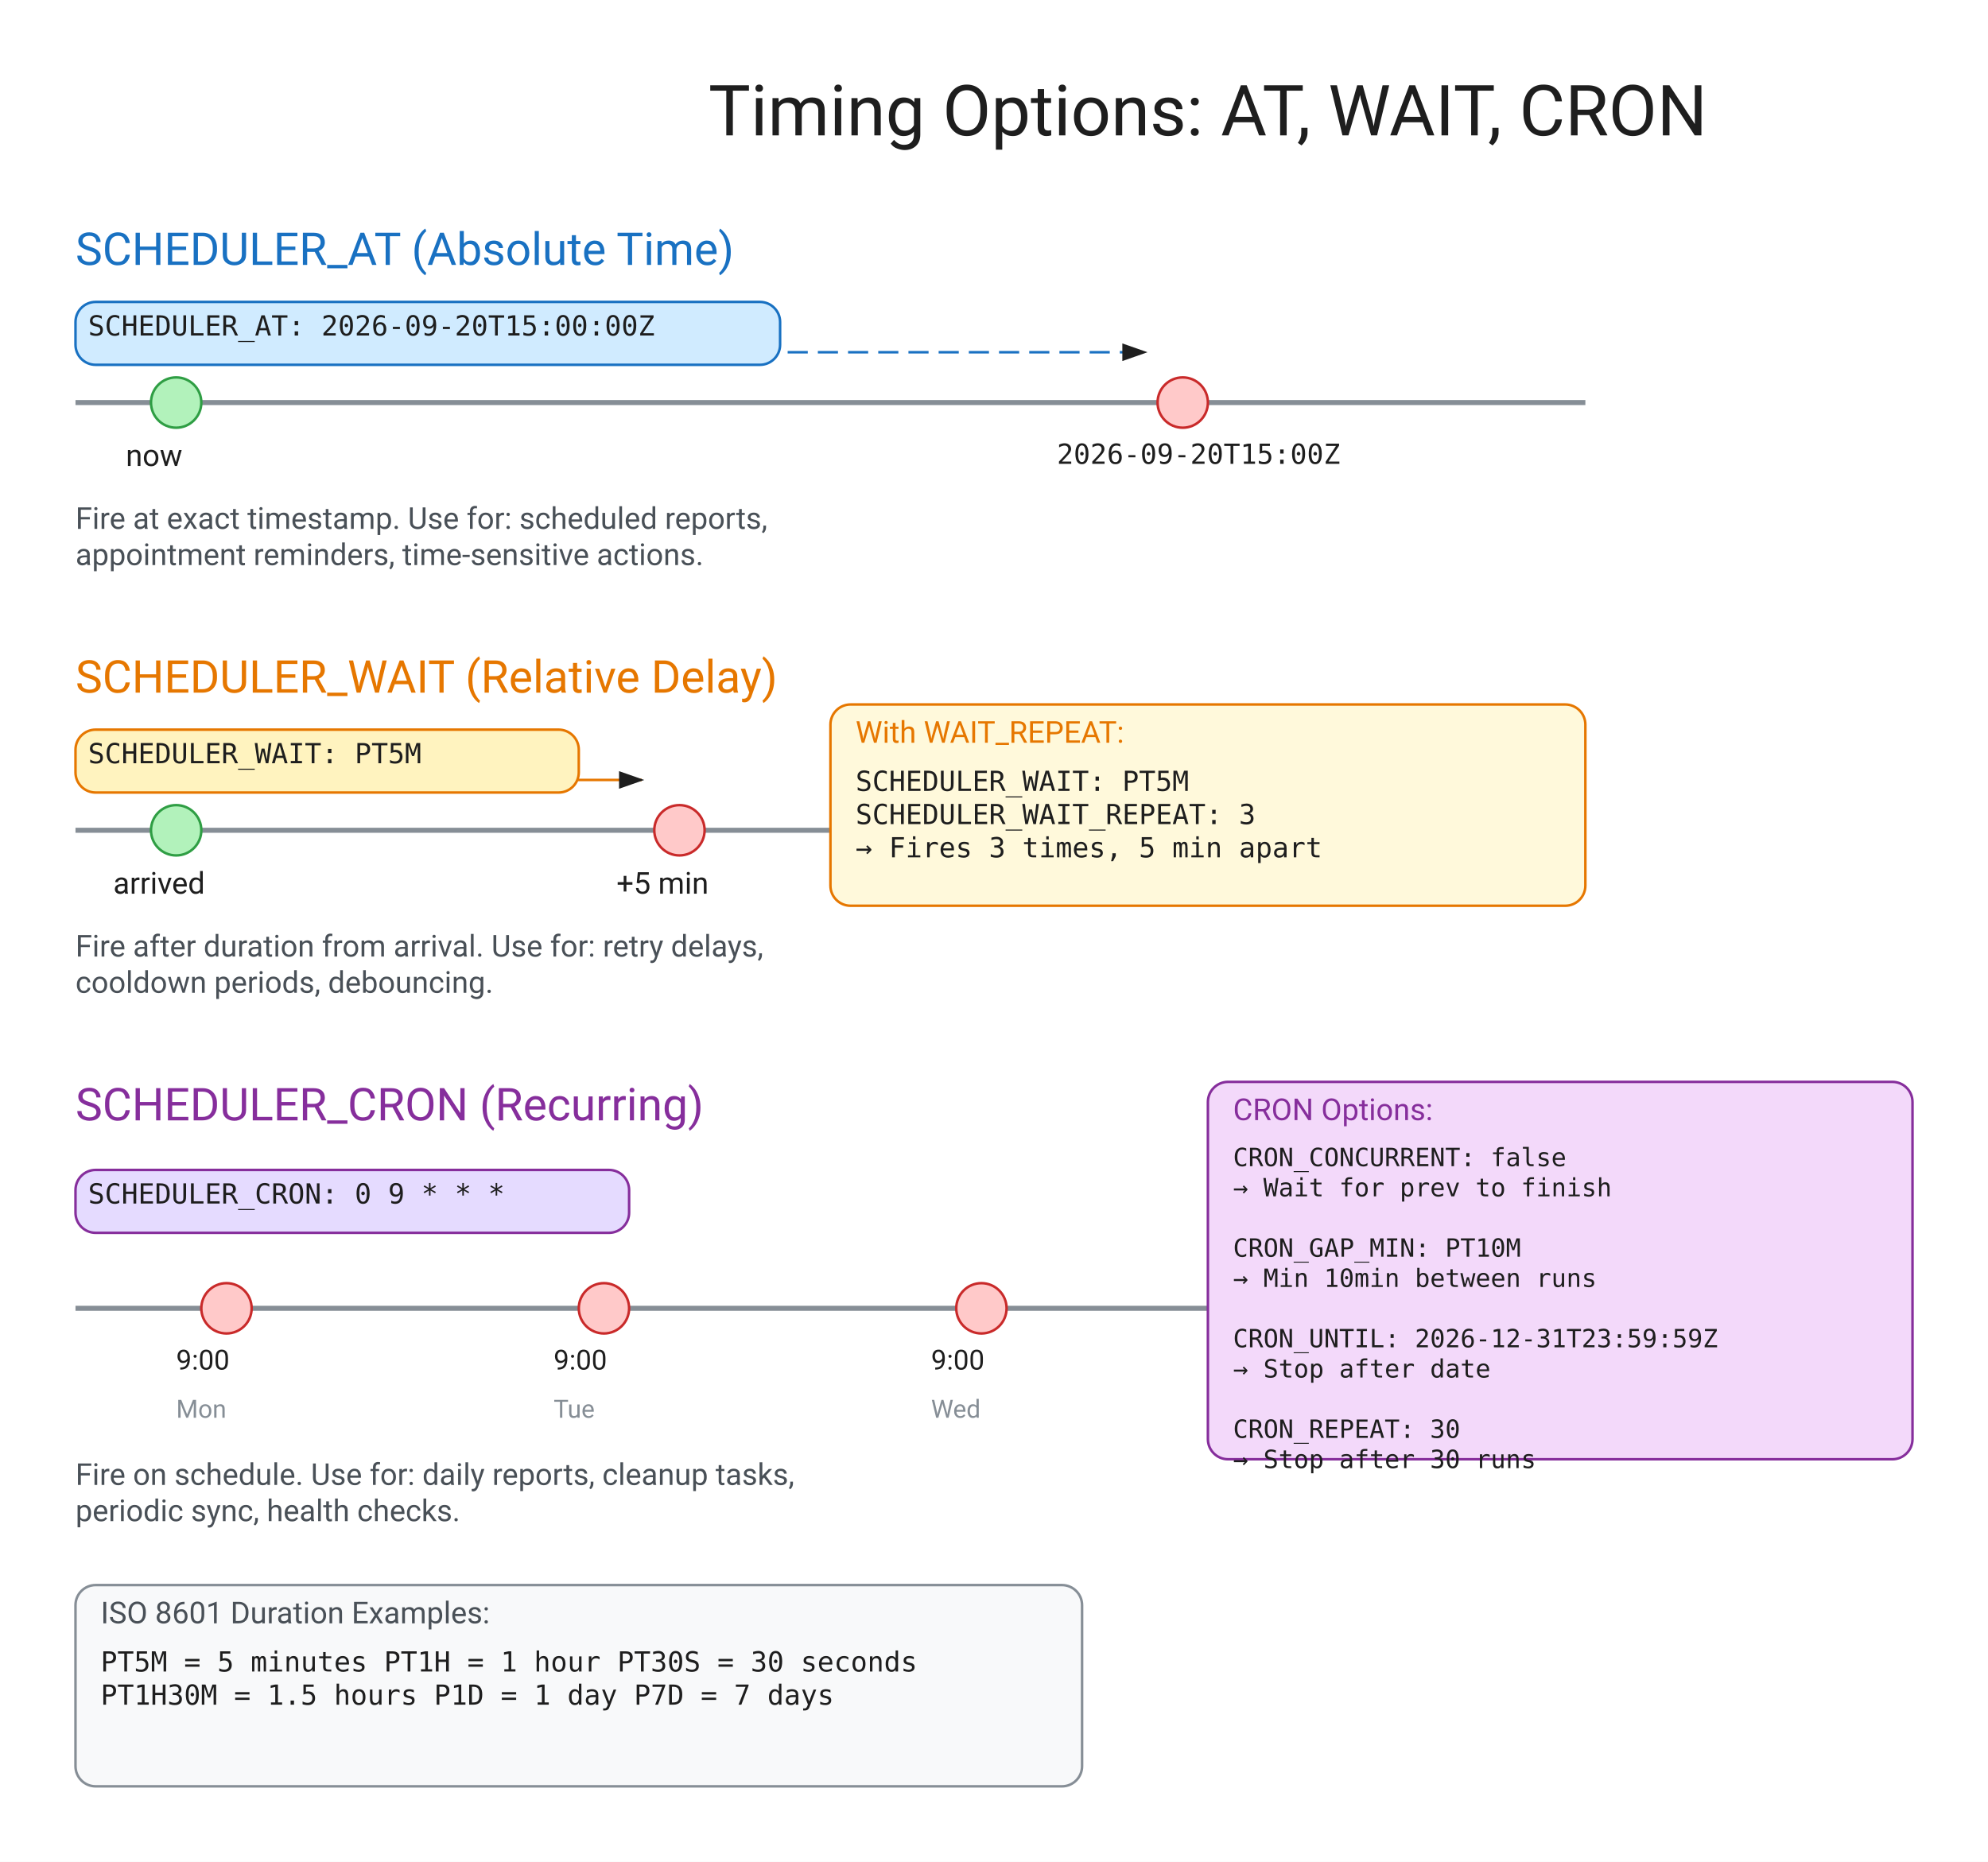
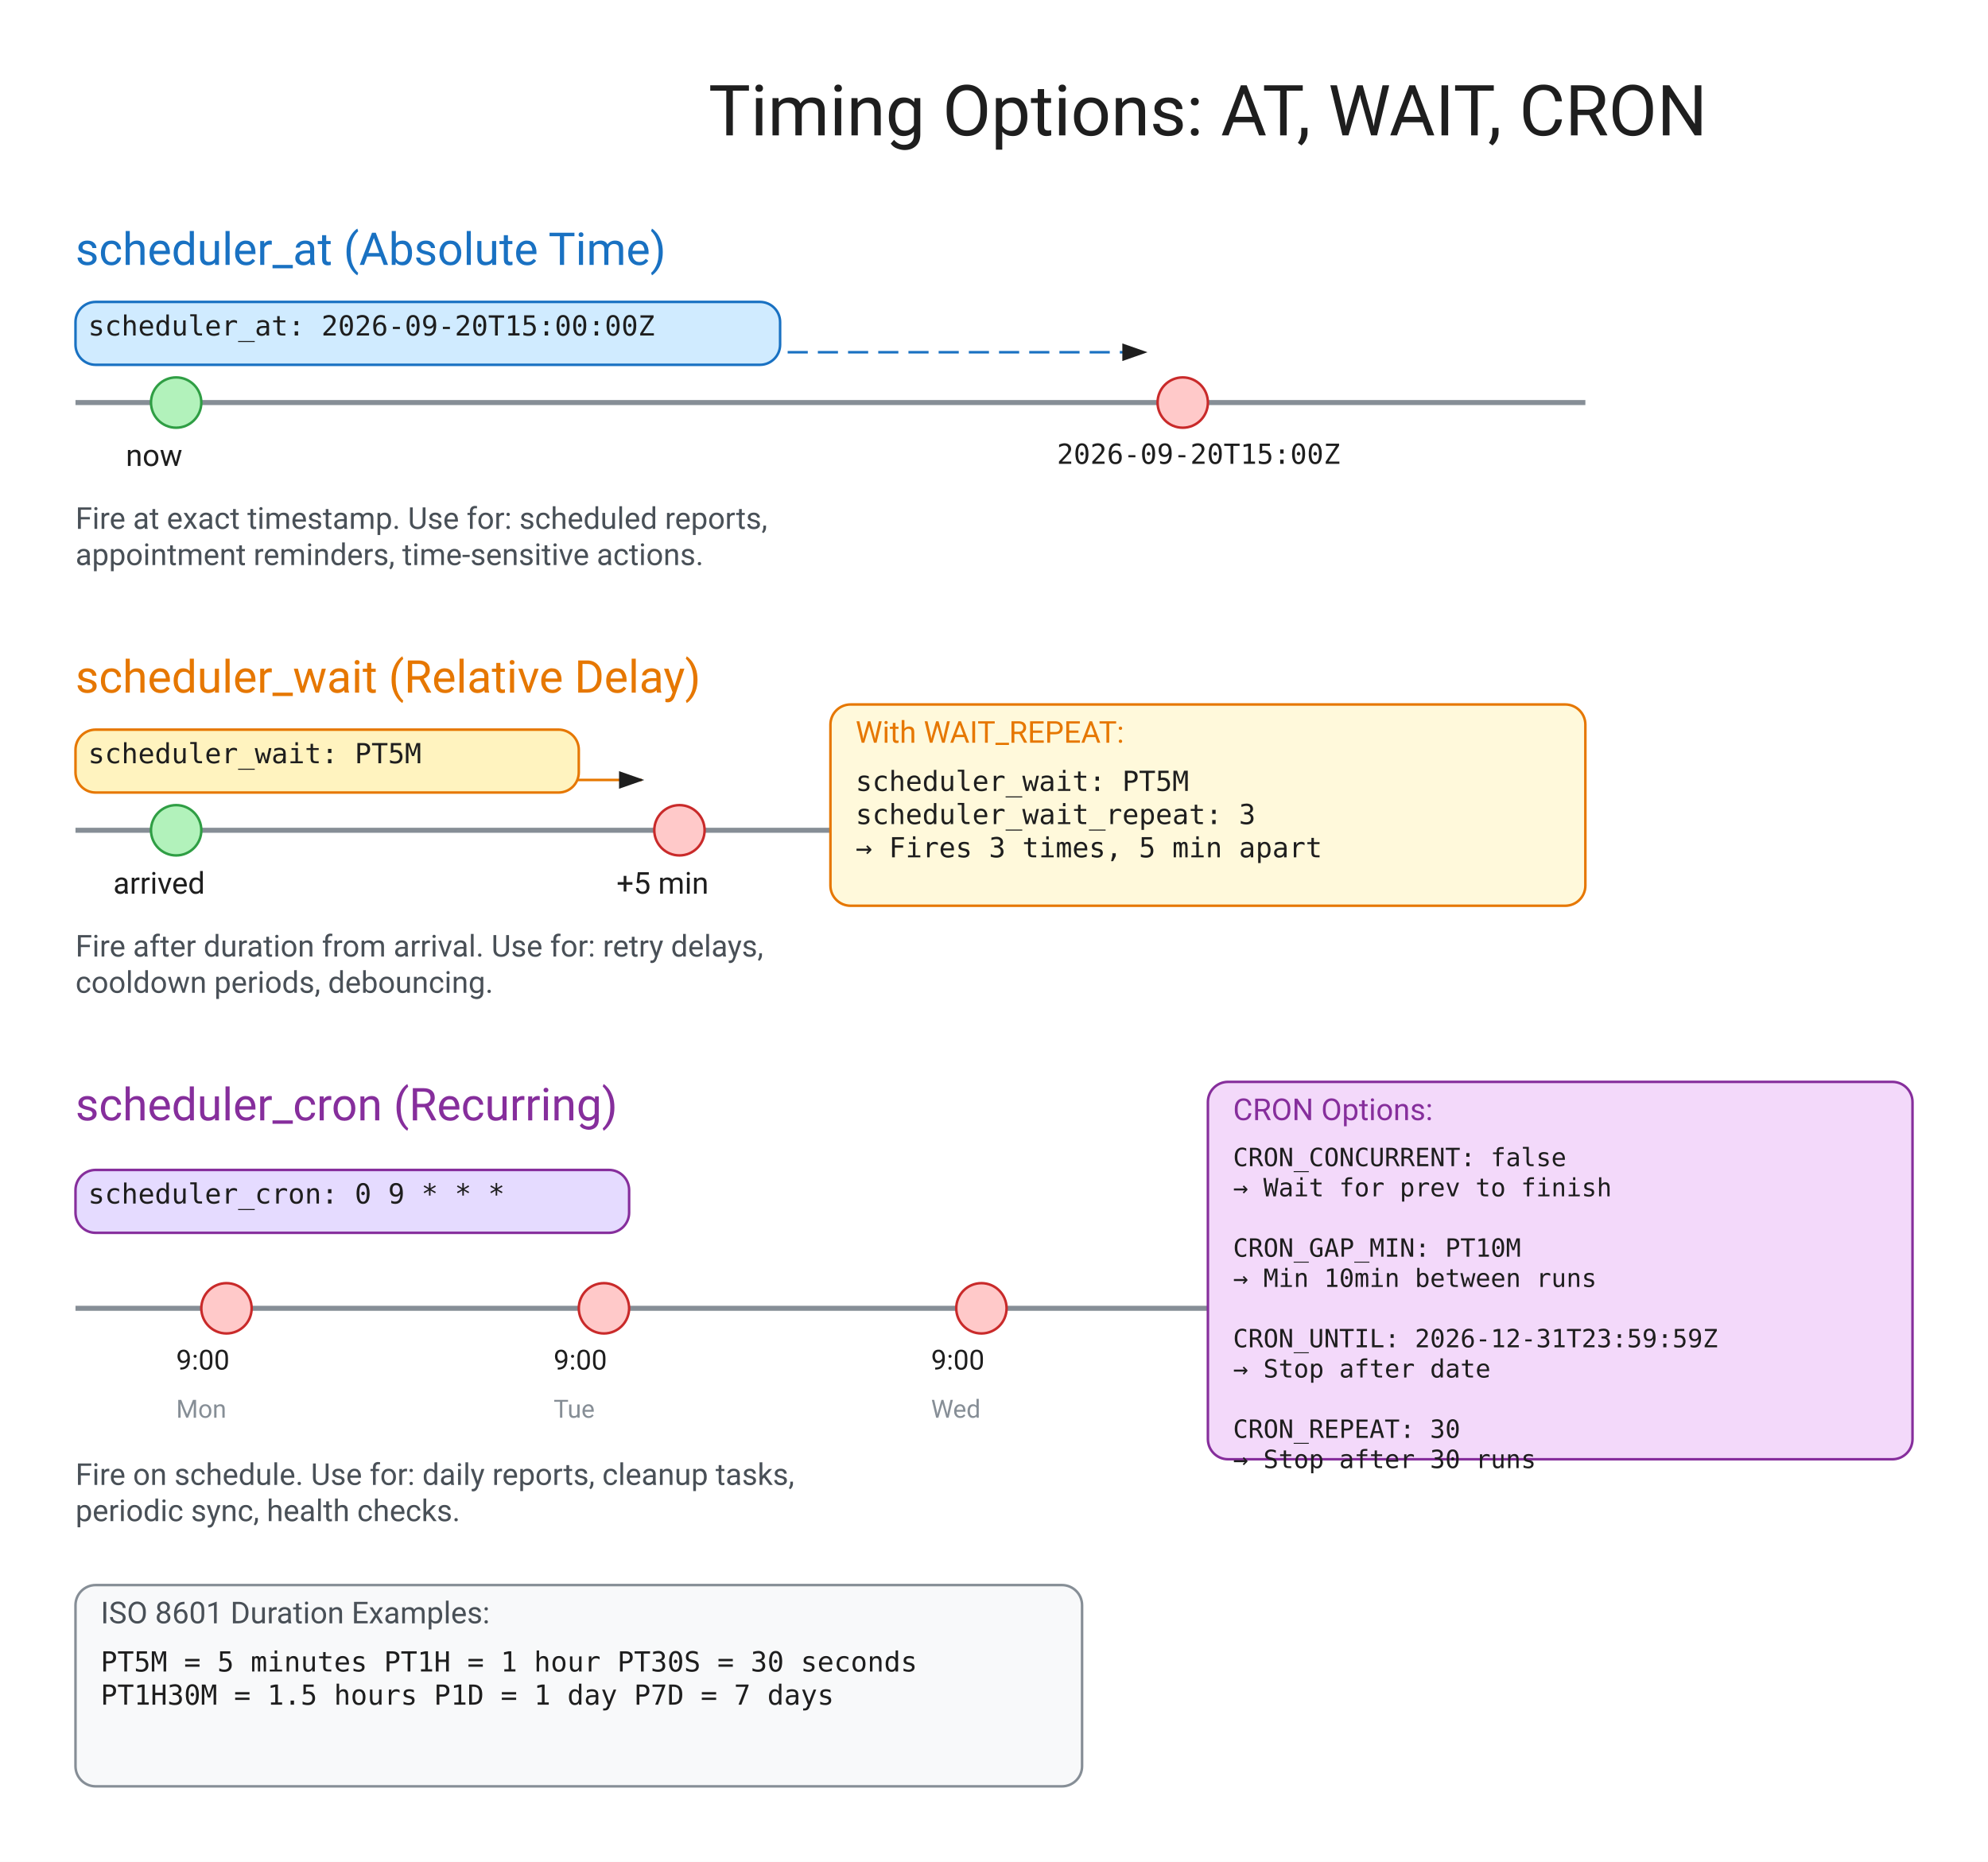
<svg xmlns="http://www.w3.org/2000/svg" viewBox="20 -10 790 740" width="790" height="740">
  <rect x="20" y="-10" width="790" height="740" fill="white" />
  <defs>
    <marker id="arrowhead" markerWidth="10" markerHeight="7" refX="9" refY="3.5" orient="auto">
      <polygon points="0 0, 10 3.5, 0 7" fill="#1e1e1e" />
    </marker>
  </defs>
  <style>
    text { font-family: -apple-system, BlinkMacSystemFont, 'Segoe UI', Roboto, sans-serif; }
    .mono { font-family: 'SF Mono', Monaco, Consolas, monospace; }
  </style>
  <text x="500" y="43.8" font-size="28" fill="#1e1e1e" text-anchor="middle">Timing Options: AT, WAIT, CRON</text>
-   <text x="50" y="95.3" font-size="18" fill="#1971c2" text-anchor="start">SCHEDULER_AT (Absolute Time)</text>
+   <text x="50" y="95.3" font-size="18" fill="#1971c2" text-anchor="start">scheduler_at (Absolute Time)</text>
  <line x1="50" y1="150" x2="650" y2="150" stroke="#868e96" stroke-width="2" />
  <ellipse cx="90" cy="150" rx="10" ry="10" fill="#b2f2bb" stroke="#2f9e44" stroke-width="1" />
  <text x="70" y="175.2" font-size="12" fill="#1e1e1e" text-anchor="start">now</text>
  <ellipse cx="490" cy="150" rx="10" ry="10" fill="#ffc9c9" stroke="#c92a2a" stroke-width="1" />
  <text x="440" y="174.35" font-size="11" fill="#1e1e1e" text-anchor="start" class="mono">2026-09-20T15:00Z</text>
  <line x1="105" y1="130" x2="475" y2="130" stroke="#1971c2" stroke-width="1" stroke-dasharray="8,4" marker-end="url(#arrowhead)" />
  <rect x="50" y="110" width="280" height="25" fill="#d0ebff" stroke="#1971c2" stroke-width="1" rx="8" />
-   <text x="55" y="123.35" font-size="11" fill="#1e1e1e" text-anchor="start" class="mono">SCHEDULER_AT: 2026-09-20T15:00:00Z</text>
+   <text x="55" y="123.35" font-size="11" fill="#1e1e1e" text-anchor="start" class="mono">scheduler_at: 2026-09-20T15:00:00Z</text>
  <text x="50" y="200.2" font-size="12" fill="#495057" text-anchor="start">Fire at exact timestamp. Use for: scheduled reports,</text>
  <text x="50" y="214.6" font-size="12" fill="#495057" text-anchor="start">appointment reminders, time-sensitive actions.</text>
-   <text x="50" y="265.3" font-size="18" fill="#e67700" text-anchor="start">SCHEDULER_WAIT (Relative Delay)</text>
+   <text x="50" y="265.3" font-size="18" fill="#e67700" text-anchor="start">scheduler_wait (Relative Delay)</text>
  <line x1="50" y1="320" x2="650" y2="320" stroke="#868e96" stroke-width="2" />
  <ellipse cx="90" cy="320" rx="10" ry="10" fill="#b2f2bb" stroke="#2f9e44" stroke-width="1" />
  <text x="65" y="345.2" font-size="12" fill="#1e1e1e" text-anchor="start">arrived</text>
  <ellipse cx="290" cy="320" rx="10" ry="10" fill="#ffc9c9" stroke="#c92a2a" stroke-width="1" />
  <text x="265" y="345.2" font-size="12" fill="#1e1e1e" text-anchor="start">+5 min</text>
  <line x1="105" y1="300" x2="275" y2="300" stroke="#e67700" stroke-width="1" marker-end="url(#arrowhead)" />
  <text x="160" y="290.2" font-size="12" fill="#e67700" text-anchor="start" class="mono">PT5M</text>
  <rect x="50" y="280" width="200" height="25" fill="#fff3bf" stroke="#e67700" stroke-width="1" rx="8" />
-   <text x="55" y="293.35" font-size="11" fill="#1e1e1e" text-anchor="start" class="mono">SCHEDULER_WAIT: PT5M</text>
+   <text x="55" y="293.35" font-size="11" fill="#1e1e1e" text-anchor="start" class="mono">scheduler_wait: PT5M</text>
  <rect x="350" y="270" width="300" height="80" fill="#fff9db" stroke="#e67700" stroke-width="1" rx="8" />
  <text x="360" y="285.2" font-size="12" fill="#e67700" text-anchor="start">With WAIT_REPEAT:</text>
-   <text x="360" y="304.35" font-size="11" fill="#1e1e1e" text-anchor="start" class="mono">SCHEDULER_WAIT: PT5M</text>
-   <text x="360" y="317.55" font-size="11" fill="#1e1e1e" text-anchor="start" class="mono">SCHEDULER_WAIT_REPEAT: 3</text>
+   <text x="360" y="304.35" font-size="11" fill="#1e1e1e" text-anchor="start" class="mono">scheduler_wait: PT5M</text>
+   <text x="360" y="317.55" font-size="11" fill="#1e1e1e" text-anchor="start" class="mono">scheduler_wait_repeat: 3</text>
  <text x="360" y="330.75" font-size="11" fill="#1e1e1e" text-anchor="start" class="mono">→ Fires 3 times, 5 min apart</text>
  <text x="50" y="370.2" font-size="12" fill="#495057" text-anchor="start">Fire after duration from arrival. Use for: retry delays,</text>
  <text x="50" y="384.6" font-size="12" fill="#495057" text-anchor="start">cooldown periods, debouncing.</text>
-   <text x="50" y="435.3" font-size="18" fill="#862e9c" text-anchor="start">SCHEDULER_CRON (Recurring)</text>
+   <text x="50" y="435.3" font-size="18" fill="#862e9c" text-anchor="start">scheduler_cron (Recurring)</text>
  <line x1="50" y1="510" x2="750" y2="510" stroke="#868e96" stroke-width="2" />
  <ellipse cx="110" cy="510" rx="10" ry="10" fill="#ffc9c9" stroke="#c92a2a" stroke-width="1" />
  <text x="90" y="534.35" font-size="11" fill="#1e1e1e" text-anchor="start">9:00</text>
  <ellipse cx="260" cy="510" rx="10" ry="10" fill="#ffc9c9" stroke="#c92a2a" stroke-width="1" />
  <text x="240" y="534.35" font-size="11" fill="#1e1e1e" text-anchor="start">9:00</text>
  <ellipse cx="410" cy="510" rx="10" ry="10" fill="#ffc9c9" stroke="#c92a2a" stroke-width="1" />
  <text x="390" y="534.35" font-size="11" fill="#1e1e1e" text-anchor="start">9:00</text>
  <text x="550" y="513.6" font-size="16" fill="#1e1e1e" text-anchor="start">...</text>
  <text x="90" y="553.5" font-size="10" fill="#868e96" text-anchor="start">Mon</text>
  <text x="240" y="553.5" font-size="10" fill="#868e96" text-anchor="start">Tue</text>
  <text x="390" y="553.5" font-size="10" fill="#868e96" text-anchor="start">Wed</text>
  <rect x="50" y="455" width="220" height="25" fill="#e5dbff" stroke="#862e9c" stroke-width="1" rx="8" />
-   <text x="55" y="468.35" font-size="11" fill="#1e1e1e" text-anchor="start" class="mono">SCHEDULER_CRON: 0 9 * * *</text>
+   <text x="55" y="468.35" font-size="11" fill="#1e1e1e" text-anchor="start" class="mono">scheduler_cron: 0 9 * * *</text>
  <rect x="500" y="420" width="280" height="150" fill="#f3d9fa" stroke="#862e9c" stroke-width="1" rx="8" />
  <text x="510" y="435.2" font-size="12" fill="#862e9c" text-anchor="start">CRON Options:</text>
  <text x="510" y="453.5" font-size="10" fill="#1e1e1e" text-anchor="start" class="mono">CRON_CONCURRENT: false</text>
  <text x="510" y="465.5" font-size="10" fill="#1e1e1e" text-anchor="start" class="mono">  → Wait for prev to finish</text>
  <text x="510" y="477.5" font-size="10" fill="#1e1e1e" text-anchor="start" class="mono" />
  <text x="510" y="489.5" font-size="10" fill="#1e1e1e" text-anchor="start" class="mono">CRON_GAP_MIN: PT10M</text>
  <text x="510" y="501.5" font-size="10" fill="#1e1e1e" text-anchor="start" class="mono">  → Min 10min between runs</text>
  <text x="510" y="513.5" font-size="10" fill="#1e1e1e" text-anchor="start" class="mono" />
  <text x="510" y="525.5" font-size="10" fill="#1e1e1e" text-anchor="start" class="mono">CRON_UNTIL: 2026-12-31T23:59:59Z</text>
  <text x="510" y="537.5" font-size="10" fill="#1e1e1e" text-anchor="start" class="mono">  → Stop after date</text>
  <text x="510" y="549.5" font-size="10" fill="#1e1e1e" text-anchor="start" class="mono" />
  <text x="510" y="561.5" font-size="10" fill="#1e1e1e" text-anchor="start" class="mono">CRON_REPEAT: 30</text>
  <text x="510" y="573.5" font-size="10" fill="#1e1e1e" text-anchor="start" class="mono">  → Stop after 30 runs</text>
  <text x="50" y="580.2" font-size="12" fill="#495057" text-anchor="start">Fire on schedule. Use for: daily reports, cleanup tasks,</text>
  <text x="50" y="594.6" font-size="12" fill="#495057" text-anchor="start">periodic sync, health checks.</text>
  <rect x="50" y="620" width="400" height="80" fill="#f8f9fa" stroke="#868e96" stroke-width="1" rx="8" />
  <text x="60" y="635.2" font-size="12" fill="#495057" text-anchor="start">ISO 8601 Duration Examples:</text>
  <text x="60" y="654.35" font-size="11" fill="#1e1e1e" text-anchor="start" class="mono">PT5M = 5 minutes    PT1H = 1 hour    PT30S = 30 seconds</text>
  <text x="60" y="667.55" font-size="11" fill="#1e1e1e" text-anchor="start" class="mono">PT1H30M = 1.5 hours    P1D = 1 day    P7D = 7 days</text>
</svg>
